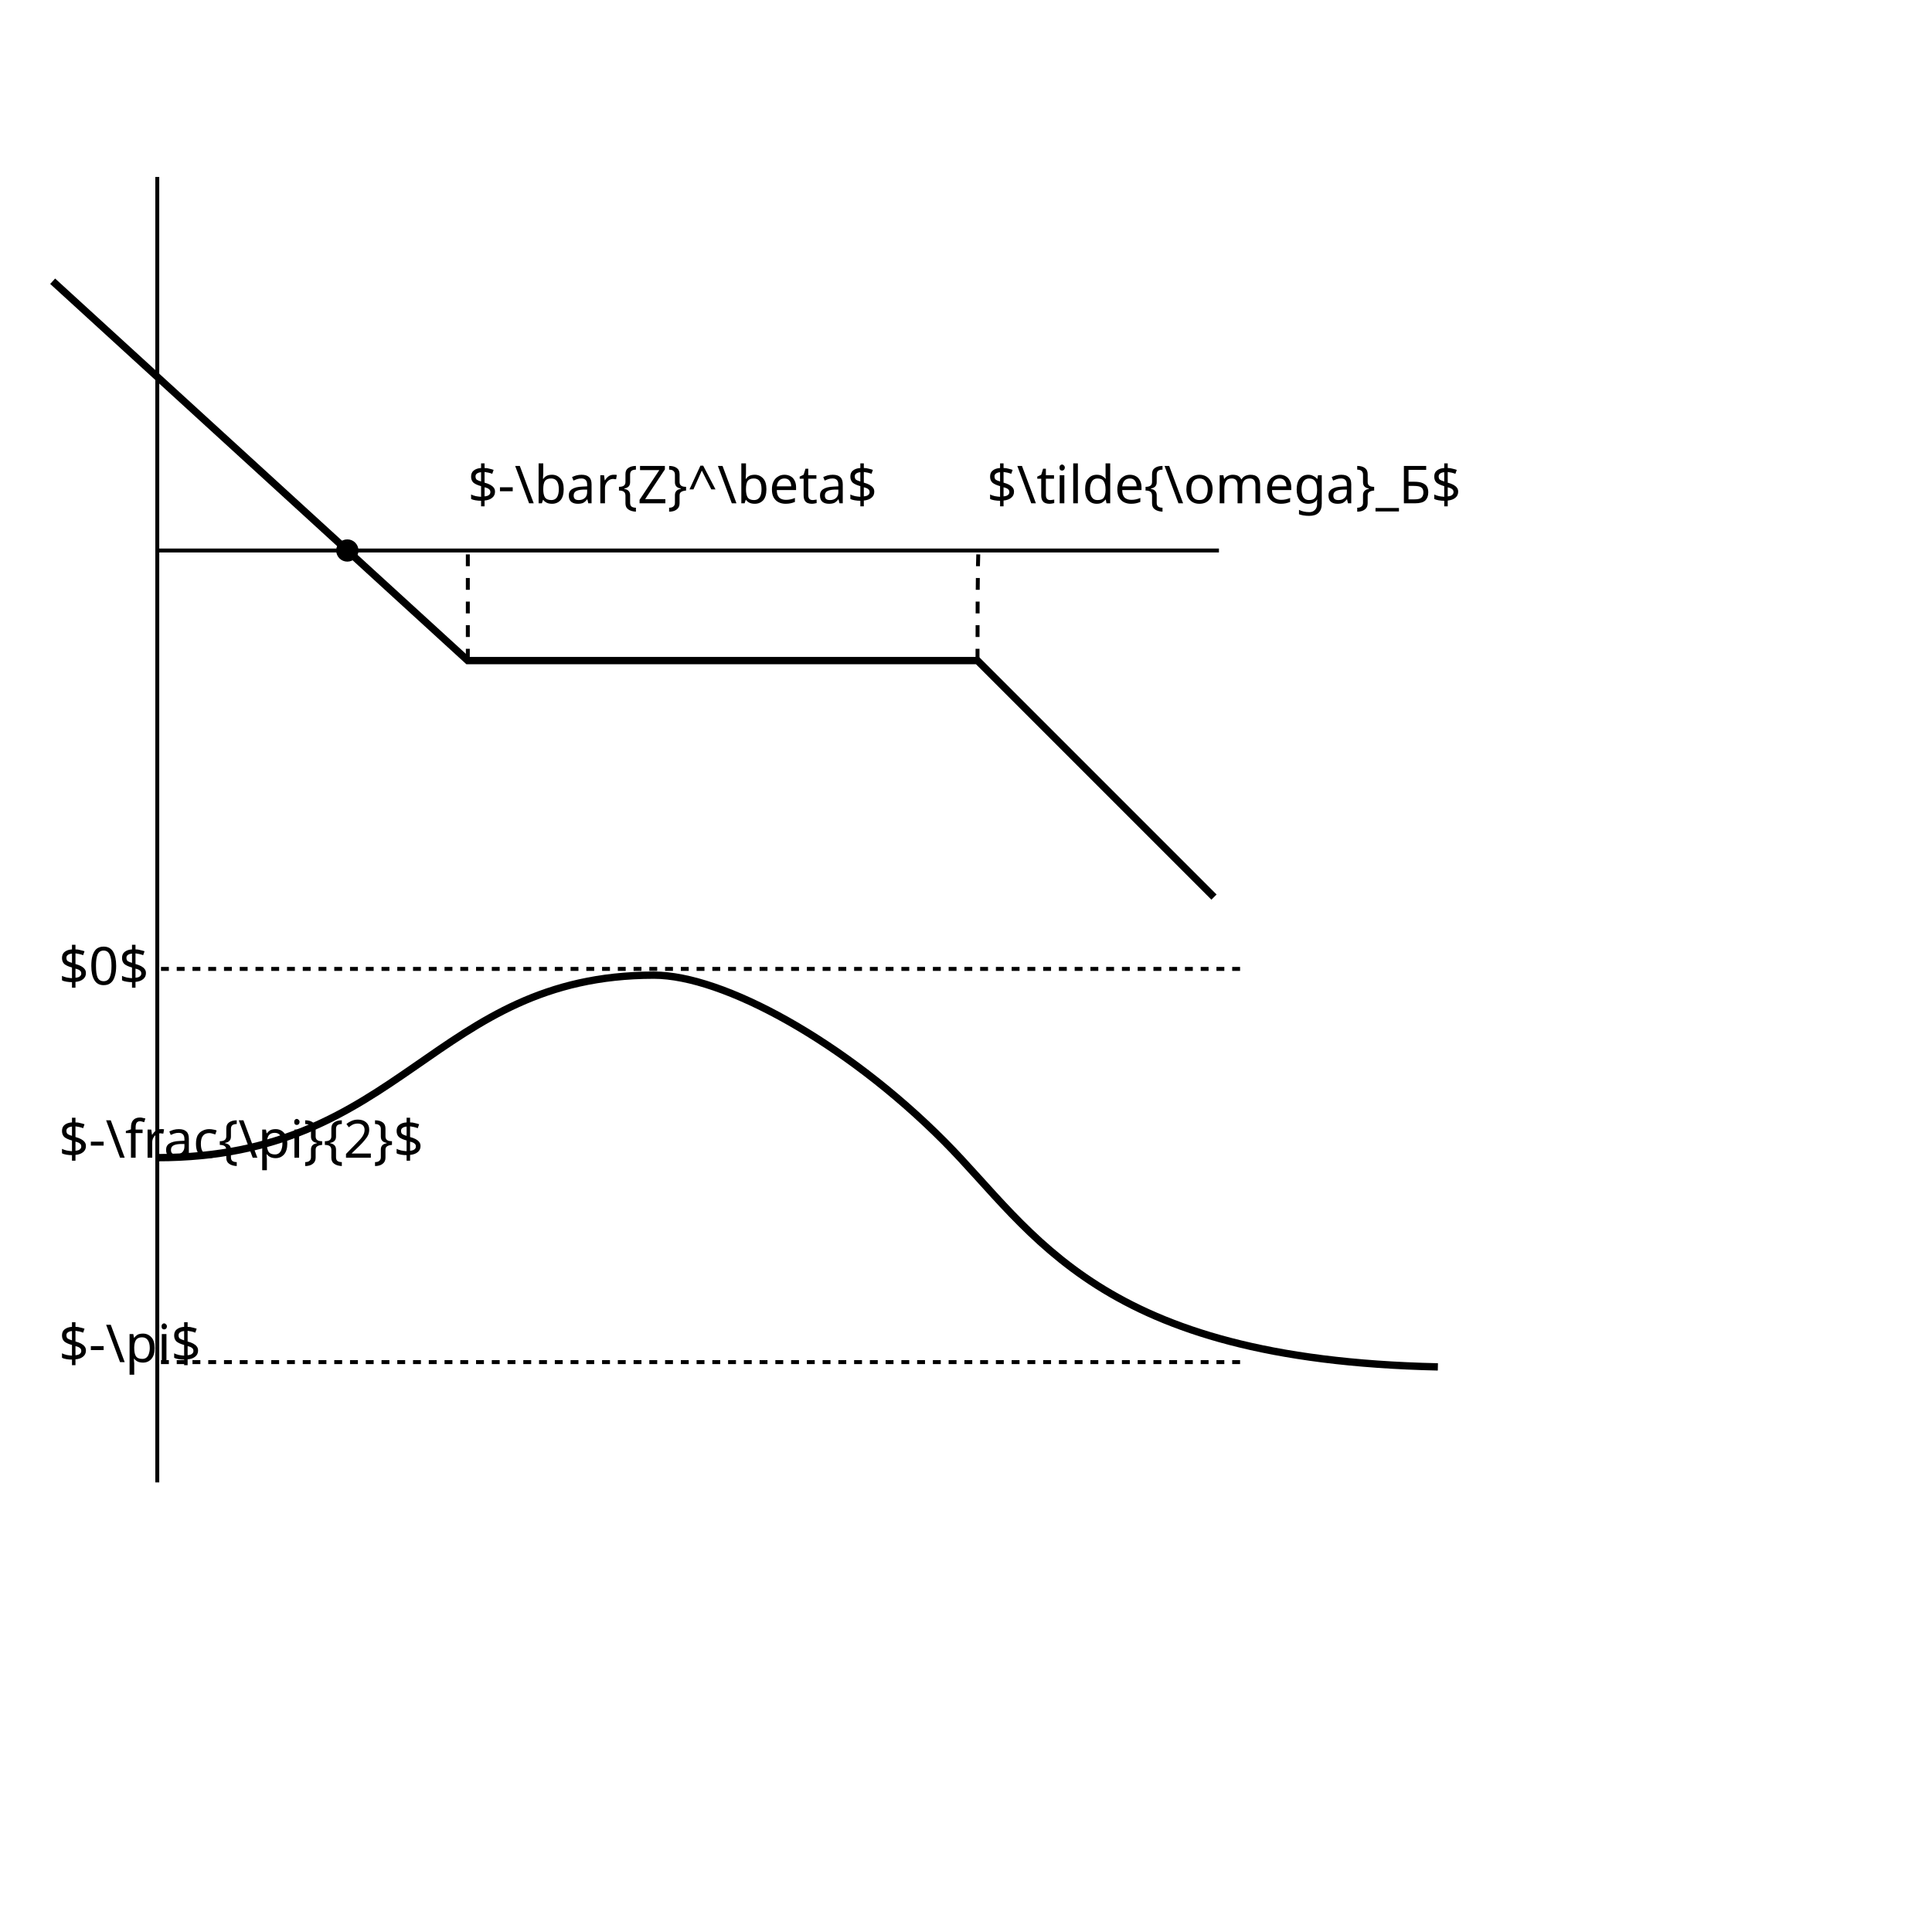
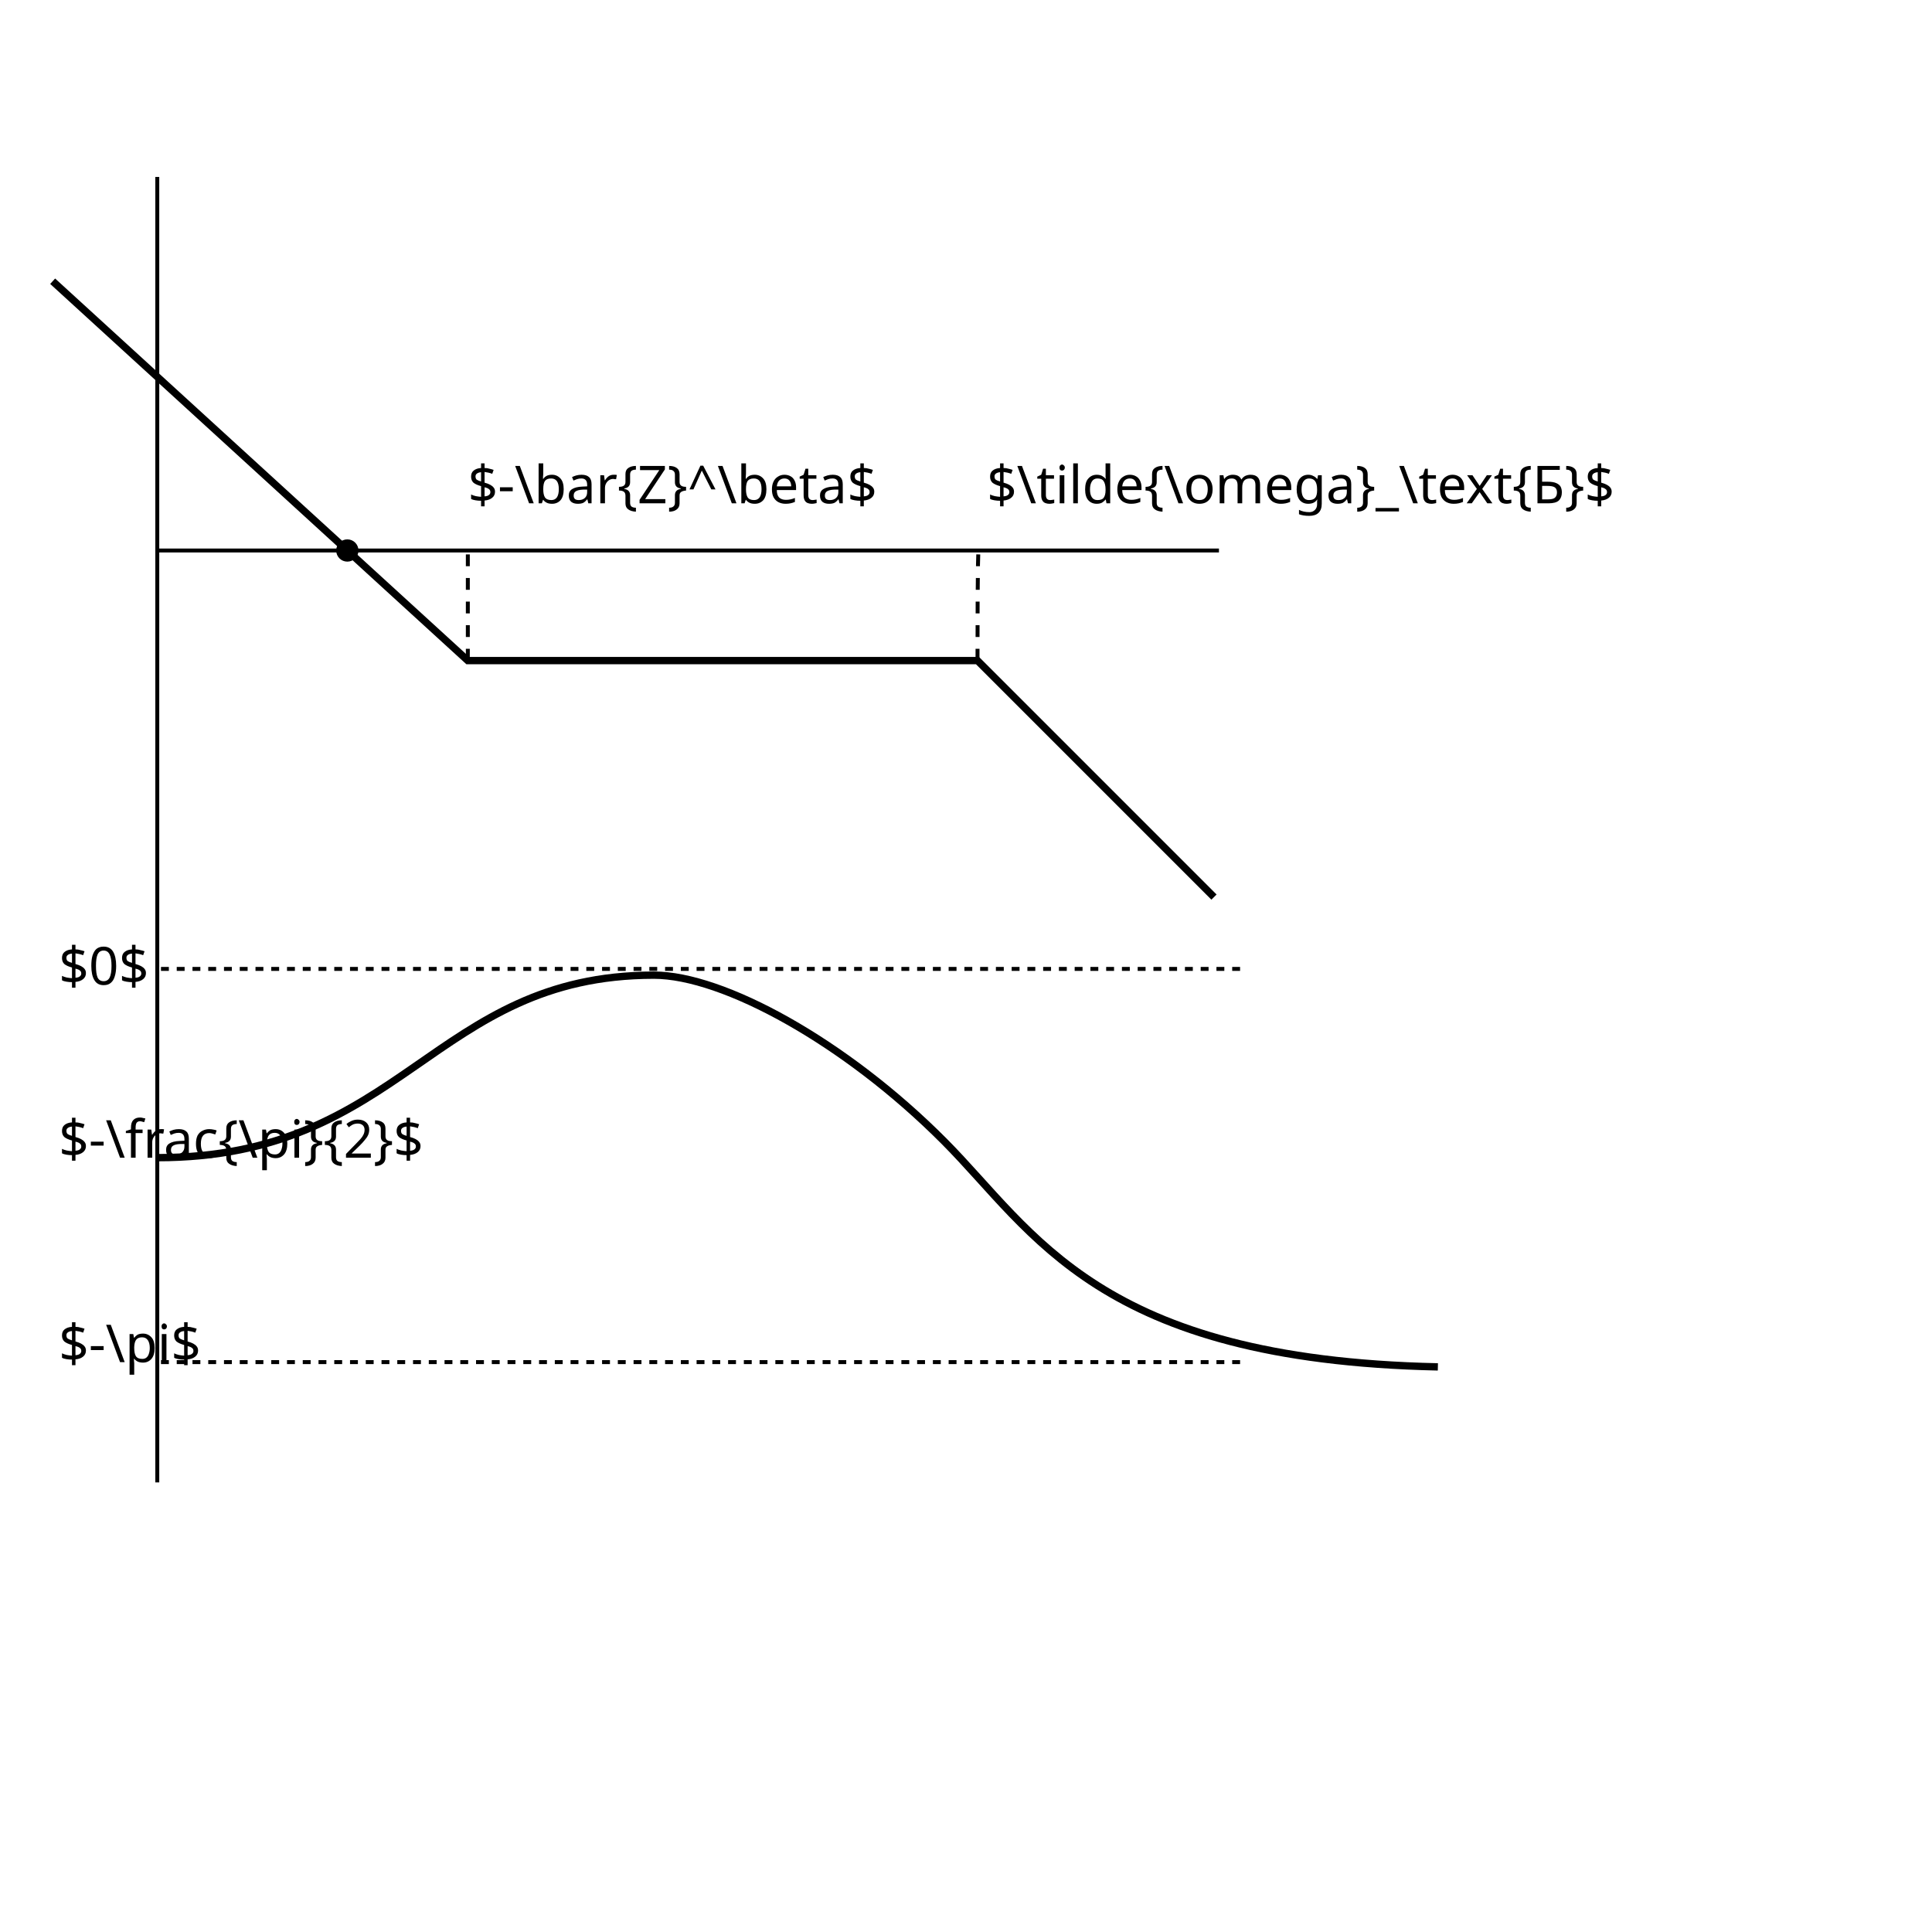
<svg xmlns="http://www.w3.org/2000/svg" width="130mm" height="130mm" viewBox="0 0 130 130" version="1.1" id="svg8">
  <defs id="defs2" />
  <g id="layer1">
    <path style="fill:none;stroke:#000000;stroke-width:0.265;stroke-linecap:butt;stroke-linejoin:miter;stroke-miterlimit:4;stroke-dasharray:none;stroke-opacity:1" d="M 10.583,11.906 V 99.748" id="path844" />
    <path style="fill:none;stroke:#000000;stroke-width:0.265px;stroke-linecap:butt;stroke-linejoin:miter;stroke-opacity:1" d="m 10.583,37.042 c 71.437,0 71.437,0 71.437,0" id="path848" />
    <path style="fill:none;stroke:#000000;stroke-width:0.494;stroke-linecap:butt;stroke-linejoin:miter;stroke-opacity:1;stroke-miterlimit:4;stroke-dasharray:none" d="M 3.543,18.923 31.479,44.45 h 34.295 l 15.913,15.913" id="path850" />
    <path style="fill:none;stroke:#000000;stroke-width:0.265;stroke-linecap:butt;stroke-linejoin:miter;stroke-opacity:1;stroke-miterlimit:4;stroke-dasharray:0.794,0.794;stroke-dashoffset:0" d="m 31.479,44.45 c 0,-7.197 0,-7.409 0,-7.409" id="path852" />
    <path style="fill:none;stroke:#000000;stroke-width:0.265;stroke-linecap:butt;stroke-linejoin:miter;stroke-opacity:1;stroke-miterlimit:4;stroke-dasharray:0.794,0.794;stroke-dashoffset:0" d="m 65.774,44.45 c 0,-7.349 0.064,-7.349 0.064,-7.349 v 0" id="path854" />
    <circle style="fill:#000000;fill-opacity:1;stroke:#000000;stroke-width:0.265;stroke-miterlimit:4;stroke-dasharray:none;stroke-dashoffset:0" id="path856" cx="23.371" cy="37.042" r="0.617" />
    <path style="fill:none;stroke:#000000;stroke-width:0.265;stroke-linecap:butt;stroke-linejoin:miter;stroke-opacity:1;stroke-miterlimit:4;stroke-dasharray:0.53,0.53;stroke-dashoffset:0" d="m 10.832,65.196 c 72.929,0 72.929,0 72.929,0" id="path858" />
    <path style="fill:none;stroke:#000000;stroke-width:0.265;stroke-linecap:butt;stroke-linejoin:miter;stroke-miterlimit:4;stroke-dasharray:0.53, 0.53;stroke-dashoffset:0;stroke-opacity:1" d="m 10.832,91.654 c 72.929,0 72.929,0 72.929,0" id="path858-3" />
    <text xml:space="preserve" style="font-size:3.528px;line-height:1.25;font-family:sans-serif;-inkscape-font-specification:'sans-serif, Normal';stroke-width:0.265" x="3.952" y="91.654" id="text882">
      <tspan id="tspan880" x="3.952" y="91.654" style="stroke-width:0.265">$-\pi$</tspan>
    </text>
    <text xml:space="preserve" style="font-size:3.528px;line-height:1.25;font-family:sans-serif;-inkscape-font-specification:'sans-serif, Normal';stroke-width:0.265" x="3.952" y="77.896" id="text882-6">
      <tspan id="tspan880-7" x="3.952" y="77.896" style="stroke-width:0.265">$-\frac{\pi}{2}$</tspan>
    </text>
    <text xml:space="preserve" style="font-size:3.528px;line-height:1.25;font-family:sans-serif;-inkscape-font-specification:'sans-serif, Normal';stroke-width:0.265" x="3.952" y="66.255" id="text910">
      <tspan id="tspan908" x="3.952" y="66.255" style="stroke-width:0.265">$0$</tspan>
    </text>
    <text xml:space="preserve" style="font-size:3.528px;line-height:1.25;font-family:sans-serif;-inkscape-font-specification:'sans-serif, Normal';stroke-width:0.265" x="31.479" y="33.867" id="text914">
      <tspan id="tspan912" x="31.479" y="33.867" style="stroke-width:0.265">$-\bar{Z}^\beta$</tspan>
    </text>
    <text xml:space="preserve" style="font-size:3.528px;line-height:1.25;font-family:sans-serif;-inkscape-font-specification:'sans-serif, Normal';stroke-width:0.265" x="66.404" y="33.867" id="text918">
-       <tspan id="tspan916" x="66.404" y="33.867" style="stroke-width:0.265">$\tilde{\omega}_Б$</tspan>
+       <tspan id="tspan916" x="66.404" y="33.867" style="stroke-width:0.265">$\tilde{\omega}_\text{Б}$</tspan>
    </text>
    <path style="fill:none;stroke:#000000;stroke-width:0.494;stroke-linecap:butt;stroke-linejoin:miter;stroke-opacity:1;stroke-miterlimit:4;stroke-dasharray:none" d="m 10.583,77.896 c 16.524,10e-7 18.572,-12.281 33.419,-12.281 4.639,0 12.85,4.467 19.541,11.193 6.062,6.094 10.32,14.681 33.208,15.167" id="path920" />
  </g>
</svg>
